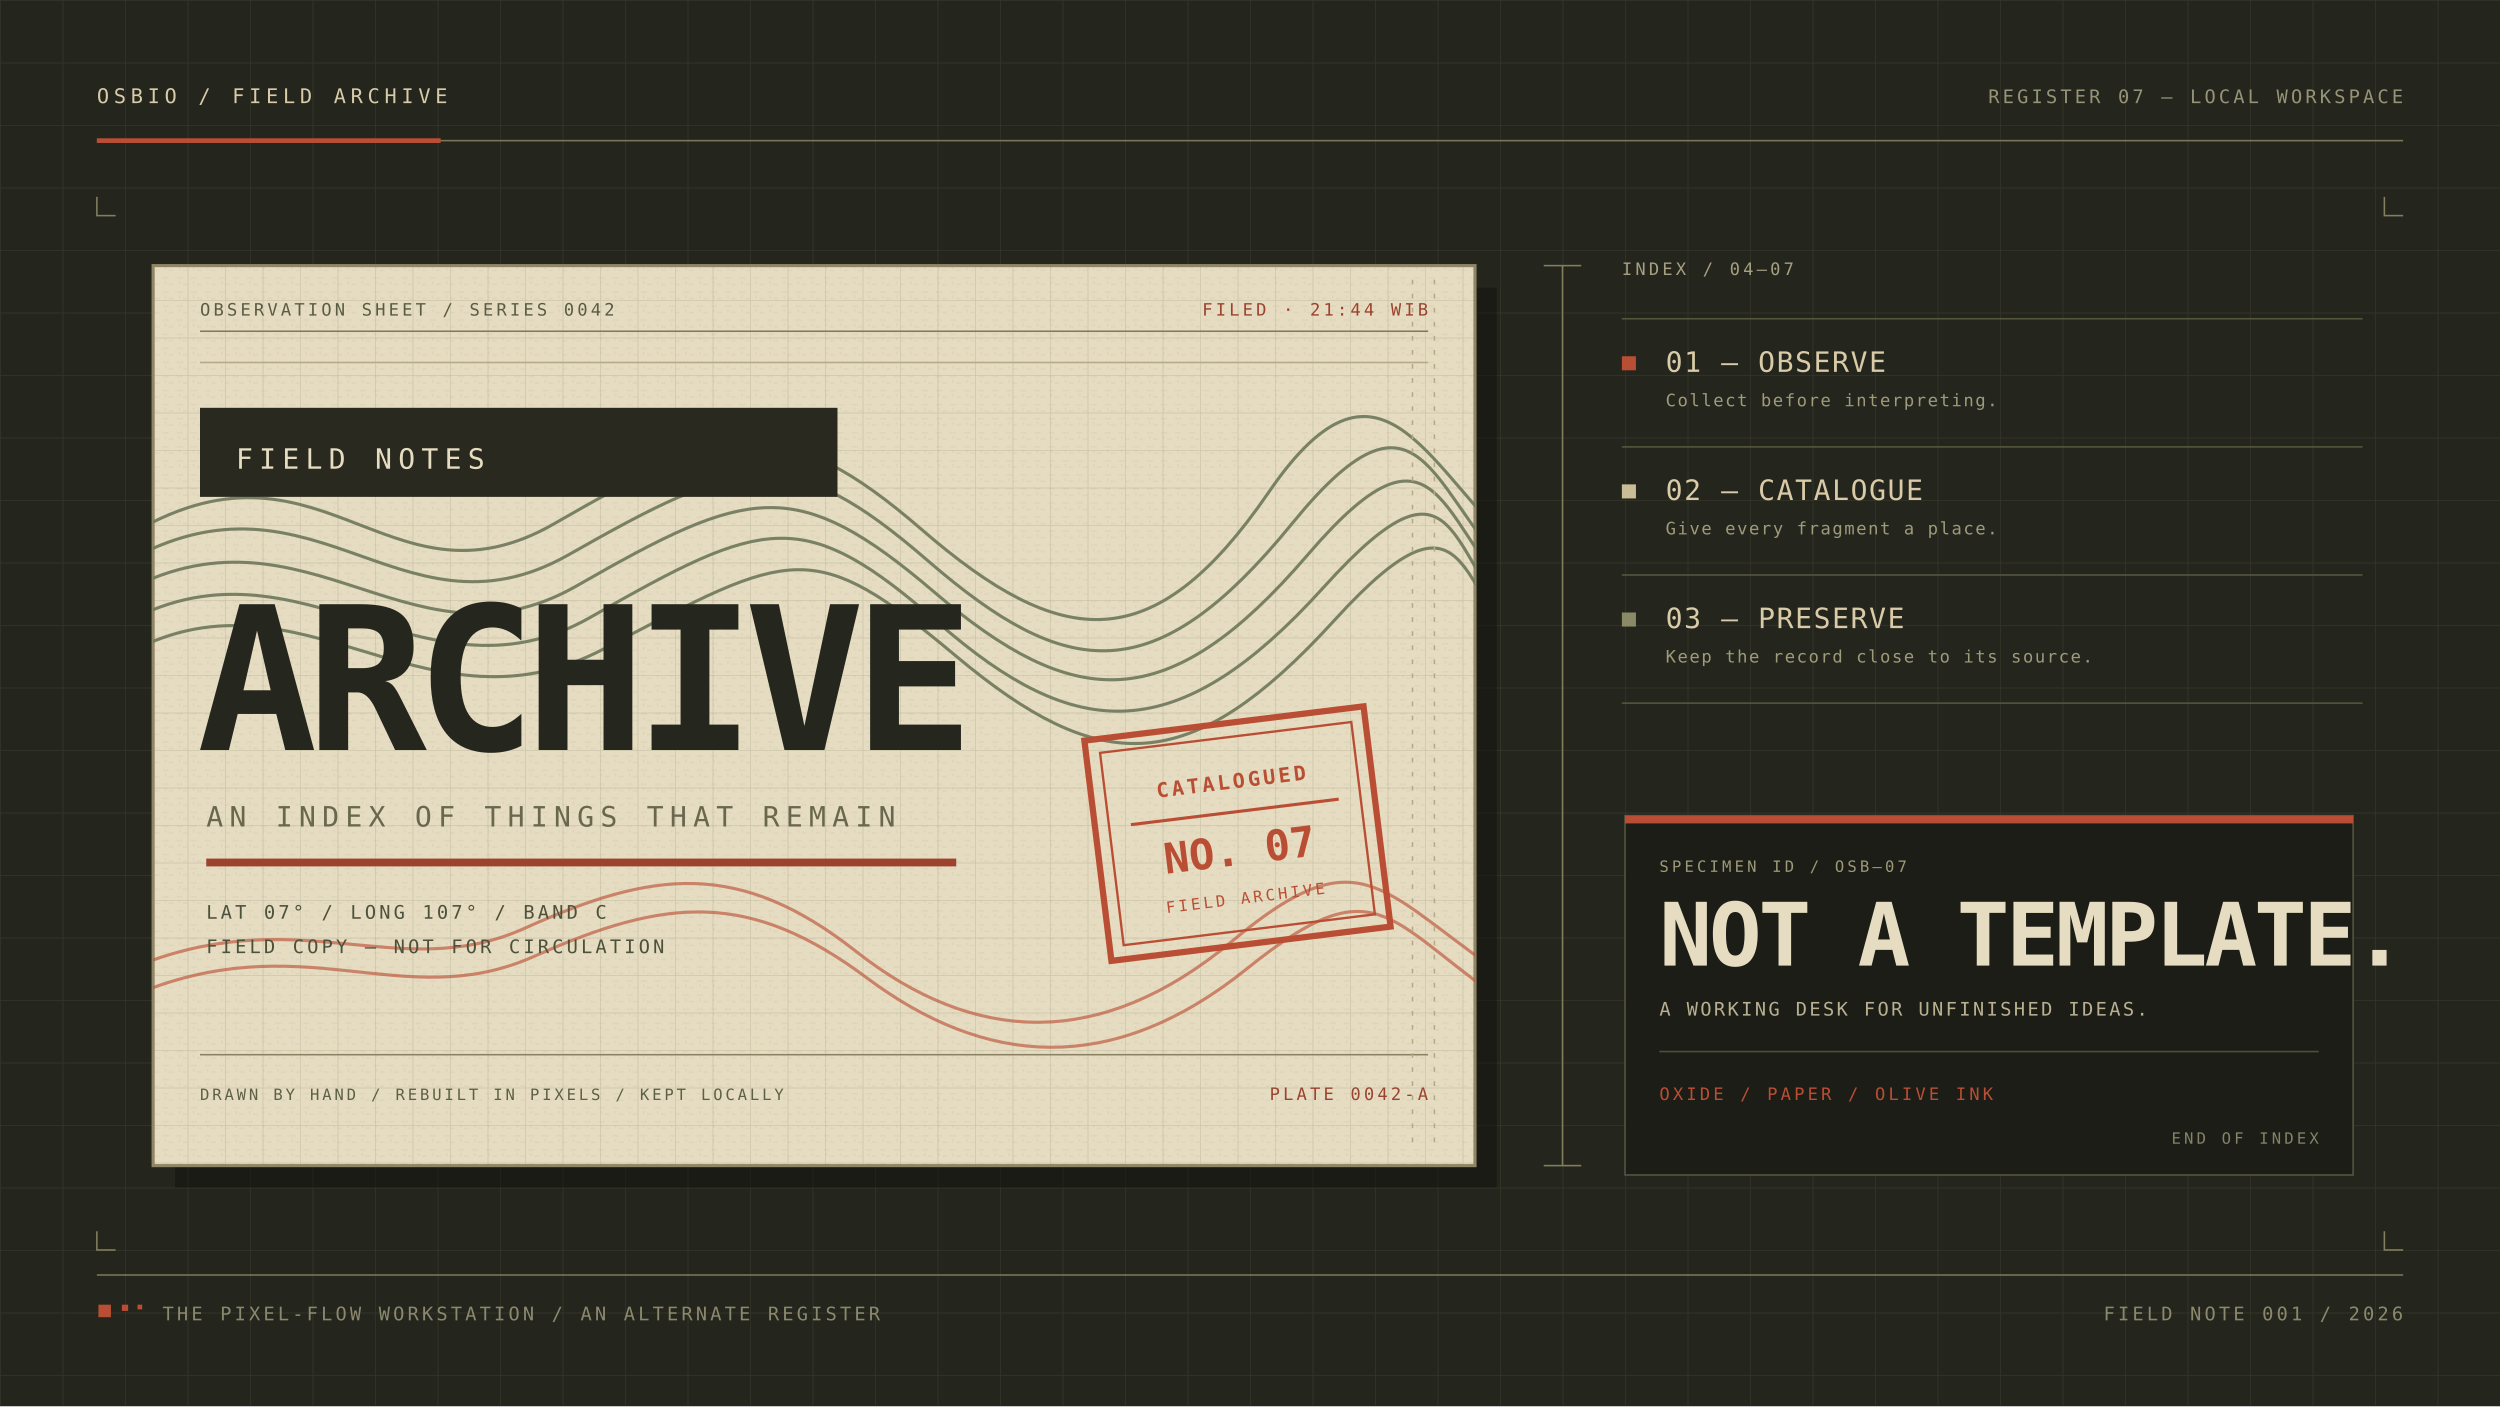
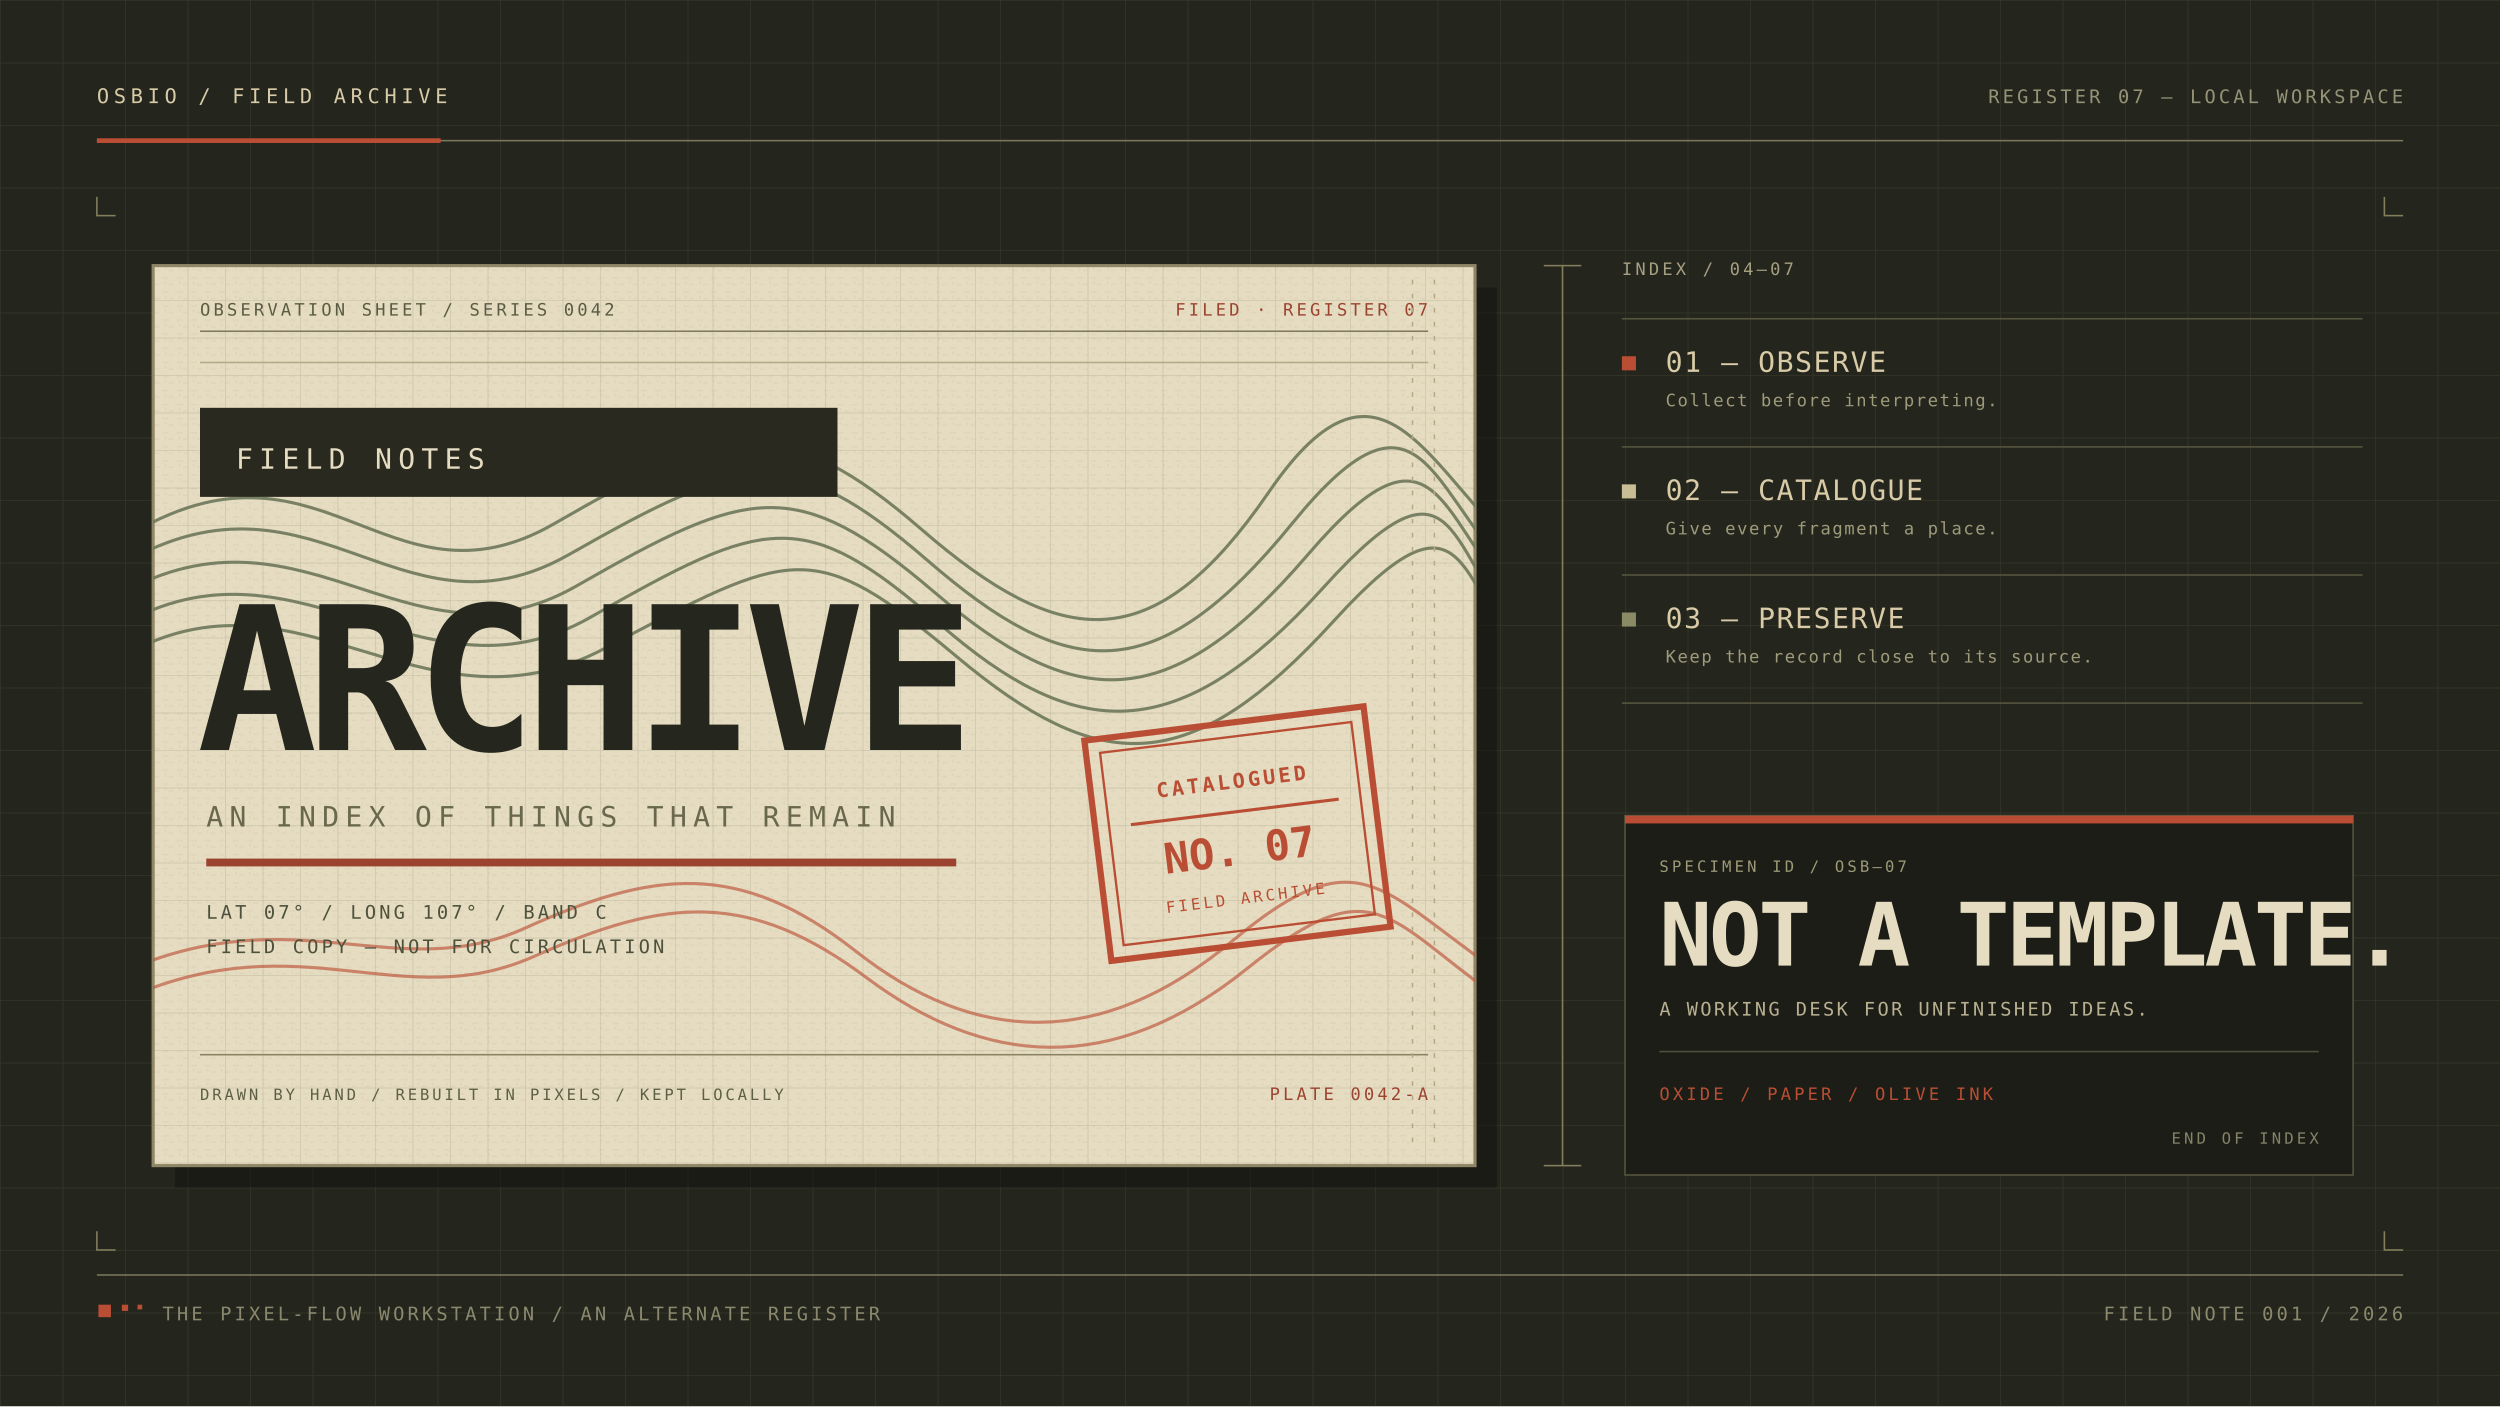
<svg xmlns="http://www.w3.org/2000/svg" viewBox="0 0 1600 900" role="img" aria-labelledby="title desc">
  <defs>
    <pattern id="paper-grid" width="24" height="24" patternUnits="userSpaceOnUse">
      <path d="M24 0H0V24" fill="none" stroke="#7b795f" stroke-width=".7" opacity=".3" />
    </pattern>
    <pattern id="background-grid" width="40" height="40" patternUnits="userSpaceOnUse">
      <path d="M40 0H0V40" fill="none" stroke="#656449" stroke-width="1" opacity=".25" />
    </pattern>
    <pattern id="paper-fiber" width="9" height="9" patternUnits="userSpaceOnUse">
      <path d="M0 2H3M5 7H9M7 0V2" fill="none" stroke="#81785e" stroke-width=".45" opacity=".3" />
    </pattern>
    <clipPath id="folio-clip">
      <path d="M98 170H944V746H98Z" />
    </clipPath>
  </defs>
  <rect width="1600" height="900" fill="#24251d" />
  <rect width="1600" height="900" fill="url(#background-grid)" />
  <path d="M62 90H1538M62 816H1538" fill="none" stroke="#7a775b" stroke-width="1" />
  <path d="M62 90H282" fill="none" stroke="#ba4e34" stroke-width="3" />
  <text x="62" y="66" fill="#d8cba8" font-family="'IBM Plex Mono','DejaVu Sans Mono',monospace" font-size="13" letter-spacing="3">OSBIO / FIELD ARCHIVE</text>
  <text x="1538" y="66" text-anchor="end" fill="#969477" font-family="'IBM Plex Mono','DejaVu Sans Mono',monospace" font-size="12" letter-spacing="2">REGISTER 07 — LOCAL WORKSPACE</text>
  <g>
    <path d="M112 184H958V760H112Z" fill="#10120d" opacity=".5" />
    <path d="M98 170H944V746H98Z" fill="#e5dcc1" stroke="#8f8666" stroke-width="2" />
    <path d="M98 170H944V746H98Z" fill="url(#paper-grid)" />
    <path d="M98 170H944V746H98Z" fill="url(#paper-fiber)" opacity=".55" />
    <path d="M128 212H914" stroke="#7f795e" stroke-width="1" />
    <path d="M128 232H914" stroke="#b6a988" stroke-width="1" />
    <text x="128" y="202" fill="#5a5b43" font-family="'IBM Plex Mono','DejaVu Sans Mono',monospace" font-size="11" letter-spacing="2">OBSERVATION SHEET / SERIES 0042</text>
-     <text x="914" y="202" text-anchor="end" fill="#9b432f" font-family="'IBM Plex Mono','DejaVu Sans Mono',monospace" font-size="11" letter-spacing="2">FILED · 21:44 WIB</text>
+     <text x="914" y="202" text-anchor="end" fill="#9b432f" font-family="'IBM Plex Mono','DejaVu Sans Mono',monospace" font-size="11" letter-spacing="2">FILED · REGISTER 07</text>
    <g clip-path="url(#folio-clip)" fill="none" stroke="#6e775a" stroke-width="2" opacity=".9">
      <path d="M74 348C204 262 246 398 355 335S501 262 590 339 738 423 812 315 915 306 978 358" />
      <path d="M67 368C197 282 253 418 364 355S505 282 594 359 739 443 827 335 915 326 980 378" />
      <path d="M64 388C190 305 259 438 369 375S509 303 598 379 747 460 837 355 920 346 984 397" />
      <path d="M65 408C185 326 266 459 378 395S514 323 601 399 753 480 847 376 923 366 986 417" />
      <path d="M66 428C185 346 266 479 387 415S520 343 612 420 761 499 854 397 931 386 989 438" />
      <path d="M81 621C190 574 254 631 336 594S473 550 548 609 704 673 789 602 884 573 971 630" stroke="#ba4e34" opacity=".7" />
      <path d="M83 638C194 590 257 650 342 612S480 570 555 626 711 690 798 620 887 592 973 648" stroke="#ba4e34" opacity=".7" />
    </g>
    <path d="M128 261H536V318H128Z" fill="#29291f" />
    <text x="151" y="300" fill="#e5dcc1" font-family="'IBM Plex Mono','DejaVu Sans Mono',monospace" font-size="18" letter-spacing="4">FIELD NOTES</text>
    <text x="126" y="480" fill="#25261d" font-family="'IBM Plex Mono','DejaVu Sans Mono',monospace" font-size="128" font-weight="600" letter-spacing="-7">ARCHIVE</text>
    <text x="132" y="529" fill="#69674d" font-family="'IBM Plex Mono','DejaVu Sans Mono',monospace" font-size="18" letter-spacing="4">AN INDEX OF THINGS THAT REMAIN</text>
    <path d="M132 552H612" stroke="#9b432f" stroke-width="5" />
    <text x="132" y="588" fill="#4d503b" font-family="'IBM Plex Mono','DejaVu Sans Mono',monospace" font-size="12" letter-spacing="2">LAT 07° / LONG 107° / BAND C</text>
    <text x="132" y="610" fill="#4d503b" font-family="'IBM Plex Mono','DejaVu Sans Mono',monospace" font-size="12" letter-spacing="2">FIELD COPY — NOT FOR CIRCULATION</text>
    <g transform="translate(694 474) rotate(-7)">
      <path d="M0 0H180V142H0Z" fill="none" stroke="#ba4e34" stroke-width="4" />
      <path d="M9 9H171V133H9Z" fill="none" stroke="#ba4e34" stroke-width="1.5" />
      <text x="90" y="42" text-anchor="middle" fill="#ba4e34" font-family="'IBM Plex Mono','DejaVu Sans Mono',monospace" font-size="13" font-weight="600" letter-spacing="2">CATALOGUED</text>
      <path d="M23 57H157" stroke="#ba4e34" stroke-width="2" />
      <text x="90" y="91" text-anchor="middle" fill="#ba4e34" font-family="'IBM Plex Mono','DejaVu Sans Mono',monospace" font-size="27" font-weight="600">NO. 07</text>
      <text x="90" y="116" text-anchor="middle" fill="#ba4e34" font-family="'IBM Plex Mono','DejaVu Sans Mono',monospace" font-size="10" letter-spacing="2">FIELD ARCHIVE</text>
    </g>
    <path d="M128 675H914" stroke="#8b8264" stroke-width="1" />
    <text x="128" y="704" fill="#5d6046" font-family="'IBM Plex Mono','DejaVu Sans Mono',monospace" font-size="10" letter-spacing="1.8">DRAWN BY HAND / REBUILT IN PIXELS / KEPT LOCALLY</text>
    <text x="914" y="704" text-anchor="end" fill="#9b432f" font-family="'IBM Plex Mono','DejaVu Sans Mono',monospace" font-size="11" letter-spacing="2">PLATE 0042-A</text>
    <path d="M904 179V737" stroke="#b5a987" stroke-width="1" stroke-dasharray="3 6" />
    <path d="M918 179V737" stroke="#b5a987" stroke-width="1" stroke-dasharray="3 6" />
  </g>
  <g transform="translate(1038 176)">
    <text x="0" y="0" fill="#a6a082" font-family="'IBM Plex Mono','DejaVu Sans Mono',monospace" font-size="11" letter-spacing="2">INDEX / 04—07</text>
    <path d="M0 28H474" stroke="#56563e" stroke-width="1" />
    <rect x="0" y="52" width="9" height="9" fill="#ba4e34" />
    <text x="28" y="62" fill="#d9cba7" font-family="'IBM Plex Mono','DejaVu Sans Mono',monospace" font-size="18" letter-spacing="1">01 — OBSERVE</text>
    <text x="28" y="84" fill="#9e9b7b" font-family="'IBM Plex Mono','DejaVu Sans Mono',monospace" font-size="11" letter-spacing="1">Collect before interpreting.</text>
    <path d="M0 110H474" stroke="#56563e" stroke-width="1" />
    <rect x="0" y="134" width="9" height="9" fill="#c9bd96" />
    <text x="28" y="144" fill="#d9cba7" font-family="'IBM Plex Mono','DejaVu Sans Mono',monospace" font-size="18" letter-spacing="1">02 — CATALOGUE</text>
    <text x="28" y="166" fill="#9e9b7b" font-family="'IBM Plex Mono','DejaVu Sans Mono',monospace" font-size="11" letter-spacing="1">Give every fragment a place.</text>
    <path d="M0 192H474" stroke="#56563e" stroke-width="1" />
    <rect x="0" y="216" width="9" height="9" fill="#8a8b66" />
    <text x="28" y="226" fill="#d9cba7" font-family="'IBM Plex Mono','DejaVu Sans Mono',monospace" font-size="18" letter-spacing="1">03 — PRESERVE</text>
    <text x="28" y="248" fill="#9e9b7b" font-family="'IBM Plex Mono','DejaVu Sans Mono',monospace" font-size="11" letter-spacing="1">Keep the record close to its source.</text>
    <path d="M0 274H474" stroke="#56563e" stroke-width="1" />
  </g>
  <g transform="translate(1040 522)">
    <path d="M0 0H466V230H0Z" fill="#1b1d16" stroke="#55553e" stroke-width="1" />
    <path d="M0 0H466V5H0Z" fill="#ba4e34" />
    <text x="22" y="36" fill="#9d9a78" font-family="'IBM Plex Mono','DejaVu Sans Mono',monospace" font-size="10" letter-spacing="2">SPECIMEN ID / OSB—07</text>
    <text x="22" y="96" fill="#e5dcc1" font-family="'IBM Plex Mono','DejaVu Sans Mono',monospace" font-size="56" font-weight="600" letter-spacing="-2">NOT A TEMPLATE.</text>
    <text x="22" y="128" fill="#b8b091" font-family="'IBM Plex Mono','DejaVu Sans Mono',monospace" font-size="12" letter-spacing="1.5">A WORKING DESK FOR UNFINISHED IDEAS.</text>
    <path d="M22 151H444" stroke="#4e503b" stroke-width="1" />
    <text x="22" y="182" fill="#ba4e34" font-family="'IBM Plex Mono','DejaVu Sans Mono',monospace" font-size="11" letter-spacing="2">OXIDE / PAPER / OLIVE INK</text>
    <text x="444" y="210" text-anchor="end" fill="#858368" font-family="'IBM Plex Mono','DejaVu Sans Mono',monospace" font-size="10" letter-spacing="2">END OF INDEX</text>
  </g>
  <g fill="none" stroke="#837f5d" stroke-width="1">
    <path d="M62 126V138H74M1526 126V138H1538M62 788V800H74M1526 788V800H1538" />
    <path d="M1000 170V746M988 170H1012M988 746H1012" />
  </g>
  <g fill="#ba4e34">
    <rect x="63" y="835" width="8" height="8" />
    <rect x="78" y="835" width="4" height="4" />
    <rect x="88" y="835" width="3" height="3" />
  </g>
  <text x="104" y="845" fill="#8b896d" font-family="'IBM Plex Mono','DejaVu Sans Mono',monospace" font-size="12" letter-spacing="2">THE PIXEL-FLOW WORKSTATION / AN ALTERNATE REGISTER</text>
  <text x="1538" y="845" text-anchor="end" fill="#8b896d" font-family="'IBM Plex Mono','DejaVu Sans Mono',monospace" font-size="12" letter-spacing="2">FIELD NOTE 001 / 2026</text>
</svg>
